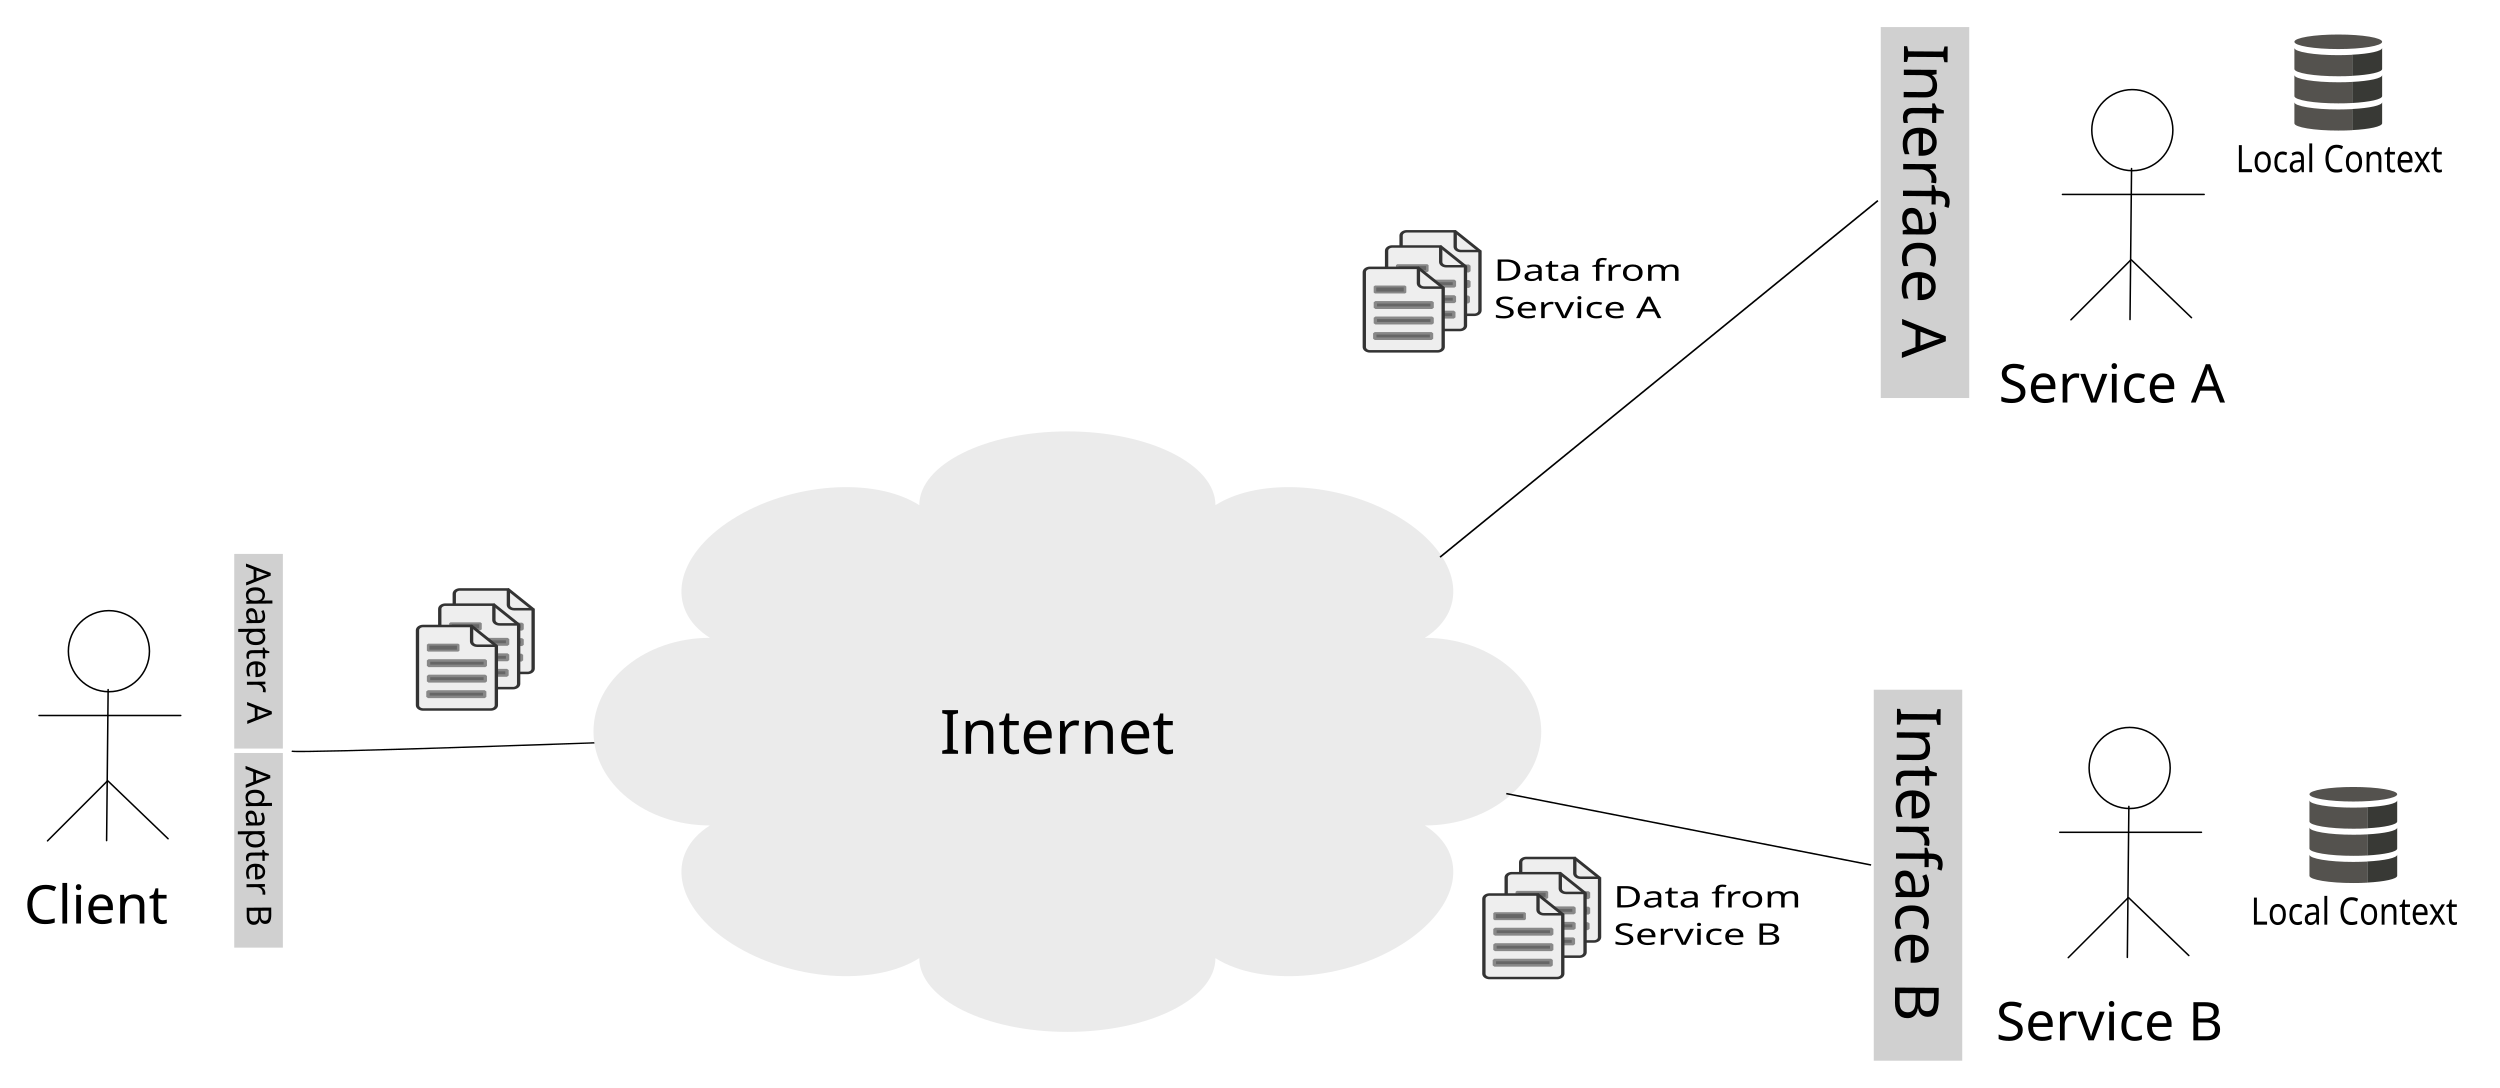
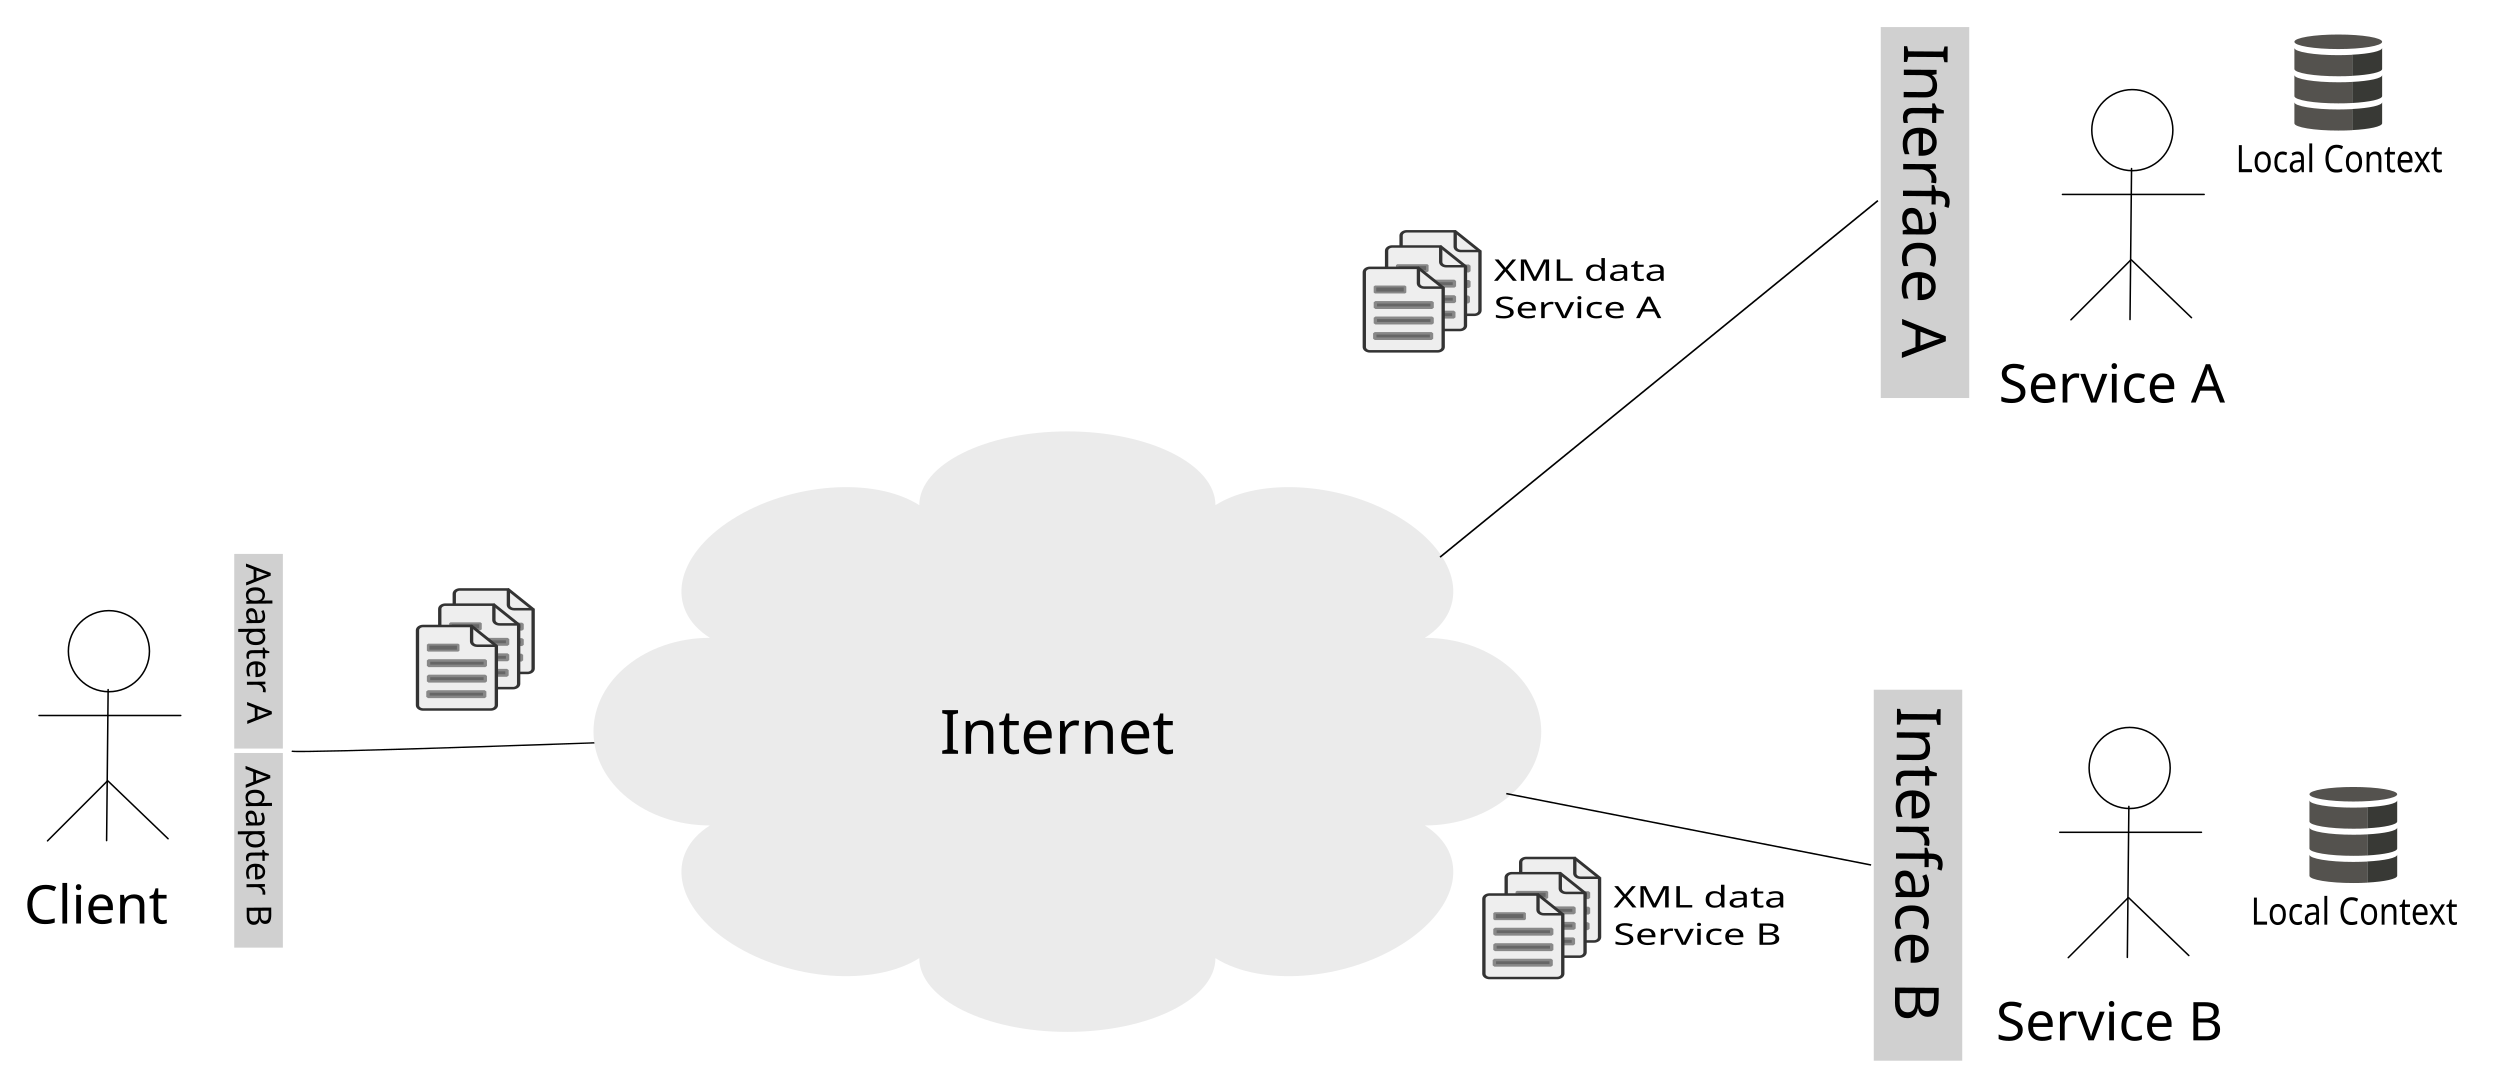
<svg xmlns="http://www.w3.org/2000/svg" width="461.794mm" height="200.928mm" viewBox="0 0 1636.277 711.951" id="svg2" version="1.1">
  <defs id="defs4" />
  <g id="layer1" transform="translate(-195.481,324.0589)">
    <g style="clip-rule:evenodd;fill-rule:evenodd;stroke-linecap:round;stroke-linejoin:round;stroke-miterlimit:1.414" id="g4371" transform="translate(-1767.765,-1179.261)">
      <g id="g4373" transform="translate(1674.855,685.4236)">
        <circle id="circle4375" style="fill:none;stroke:#000000;stroke-width:1px" r="26.535" cy="595.988" cx="359.673" />
        <g id="g4377" transform="translate(-1,0)">
          <path id="path4379" style="fill:none;stroke:#000000;stroke-width:1px" d="m 360.163,621.141 -1,98.806" />
        </g>
        <path id="path4381" style="fill:none;stroke:#000000;stroke-width:1px" d="m 313.952,638.078 92.721,0" />
        <g id="g4383" transform="matrix(1.2034,0,0,1.2034,-72.93,-138.53)">
          <path id="path4385" style="fill:none;stroke:#000000;stroke-width:0.83px" d="m 358.554,681.07 -32.456,32.456" />
        </g>
        <g id="g4387" transform="matrix(-1.21152,0,0,1.16417,793.475,-111.923)">
          <path id="path4389" style="fill:none;stroke:#000000;stroke-width:0.84px" d="m 358.554,681.07 -32.456,32.456" />
        </g>
      </g>
      <g id="g4391" transform="translate(1787.565,627.5336)">
        <text id="text4393" style="font-size:41.667px;line-height:125%;font-family:ArialMT;fill:#000000" y="832.153" x="191.432">
          <tspan style="font-style:normal;font-variant:normal;font-weight:normal;font-stretch:normal;font-size:35px;line-height:125%;font-family:ArialMT;-inkscape-font-specification:'ArialMT, Normal';text-align:start;writing-mode:lr-tb;text-anchor:start" id="tspan5265">Client</tspan>
        </text>
      </g>
      <path style="fill:none;fill-rule:evenodd;stroke:#000000;stroke-width:0.931px;stroke-linecap:butt;stroke-linejoin:miter;stroke-opacity:1" d="m 2154.181,1346.873 c 5.001,1.453 207.548,-5.813 207.548,-5.813" id="path4597" />
      <g style="clip-rule:evenodd;fill-rule:evenodd;stroke-linecap:round;stroke-linejoin:round;stroke-miterlimit:1.414" id="g4319" transform="matrix(0.4248913,0,0,0.6864742,2061.344,425.9644)">
        <path id="path4321" style="fill:#ebebeb" d="m 1185.22,1106.91 c 0,-38.81 102.2,-70.32 228.09,-70.32 125.88,0 228.09,31.51 228.09,70.32 69.98,-27.44 199.07,-21.38 288.09,13.53 89.01,34.91 104.46,85.53 34.48,112.97 98.97,0 179.32,40.08 179.32,89.45 0,49.37 -80.35,89.45 -179.32,89.45 69.98,27.45 54.53,78.07 -34.48,112.98 -89.02,34.91 -218.11,40.97 -288.09,13.52 0,38.81 -102.21,70.33 -228.09,70.33 -125.89,0 -228.09,-31.52 -228.09,-70.33 -69.99,27.45 -199.074,21.39 -288.089,-13.52 -89.016,-34.91 -104.467,-85.53 -34.483,-112.98 -98.972,0 -179.325,-40.08 -179.325,-89.45 0,-49.37 80.353,-89.45 179.325,-89.45 -69.984,-27.44 -54.533,-78.06 34.483,-112.97 89.015,-34.91 218.099,-40.97 288.089,-13.53 z" />
      </g>
      <text xml:space="preserve" style="font-style:normal;font-weight:normal;font-size:40px;line-height:125%;font-family:sans-serif;letter-spacing:0px;word-spacing:0px;fill:#000000;fill-opacity:1;stroke:none;stroke-width:1px;stroke-linecap:butt;stroke-linejoin:miter;stroke-opacity:1" x="2578.358" y="1348.554" id="text6481">
        <tspan id="tspan6483" x="2578.358" y="1348.554">Internet</tspan>
      </text>
      <g style="clip-rule:evenodd;fill-rule:evenodd;stroke-linecap:round;stroke-linejoin:round;stroke-miterlimit:1.414" id="g4373-3" transform="translate(2999.204,344.392)">
        <circle id="circle4375-6" style="fill:none;stroke:#000000;stroke-width:1px" r="26.535" cy="595.988" cx="359.673" />
        <g id="g4377-7" transform="translate(-1,0)">
          <path id="path4379-5" style="fill:none;stroke:#000000;stroke-width:1px" d="m 360.163,621.141 -1,98.806" />
        </g>
        <path id="path4381-3" style="fill:none;stroke:#000000;stroke-width:1px" d="m 313.952,638.078 92.721,0" />
        <g id="g4383-5" transform="matrix(1.2034,0,0,1.2034,-72.93,-138.53)">
          <path id="path4385-6" style="fill:none;stroke:#000000;stroke-width:0.83px" d="m 358.554,681.07 -32.456,32.456" />
        </g>
        <g id="g4387-2" transform="matrix(-1.21152,0,0,1.16417,793.475,-111.923)">
          <path id="path4389-9" style="fill:none;stroke:#000000;stroke-width:0.84px" d="m 358.554,681.07 -32.456,32.456" />
        </g>
      </g>
      <g style="clip-rule:evenodd;fill-rule:evenodd;stroke-linecap:round;stroke-linejoin:round;stroke-miterlimit:1.414" id="g4391-1" transform="translate(3111.914,286.502)">
        <text id="text4393-2" style="font-size:41.667px;line-height:125%;font-family:ArialMT;fill:#000000" y="832.153" x="159.432">
          <tspan style="font-style:normal;font-variant:normal;font-weight:normal;font-stretch:normal;font-size:35px;line-height:125%;font-family:ArialMT;-inkscape-font-specification:'ArialMT, Normal';text-align:start;writing-mode:lr-tb;text-anchor:start" id="tspan5265-7">Service A</tspan>
        </text>
      </g>
      <g style="clip-rule:evenodd;fill-rule:evenodd;stroke-linecap:round;stroke-linejoin:round;stroke-miterlimit:1.414" id="g4373-3-0" transform="translate(2997.448,761.8659)">
        <circle id="circle4375-6-9" style="fill:none;stroke:#000000;stroke-width:1px" r="26.535" cy="595.988" cx="359.673" />
        <g id="g4377-7-3" transform="translate(-1,0)">
          <path id="path4379-5-6" style="fill:none;stroke:#000000;stroke-width:1px" d="m 360.163,621.141 -1,98.806" />
        </g>
        <path id="path4381-3-0" style="fill:none;stroke:#000000;stroke-width:1px" d="m 313.952,638.078 92.721,0" />
        <g id="g4383-5-6" transform="matrix(1.2034,0,0,1.2034,-72.93,-138.53)">
          <path id="path4385-6-2" style="fill:none;stroke:#000000;stroke-width:0.83px" d="m 358.554,681.07 -32.456,32.456" />
        </g>
        <g id="g4387-2-6" transform="matrix(-1.21152,0,0,1.16417,793.475,-111.923)">
          <path id="path4389-9-1" style="fill:none;stroke:#000000;stroke-width:0.84px" d="m 358.554,681.07 -32.456,32.456" />
        </g>
      </g>
      <g style="clip-rule:evenodd;fill-rule:evenodd;stroke-linecap:round;stroke-linejoin:round;stroke-miterlimit:1.414" id="g4391-1-8" transform="translate(3110.158,703.9759)">
        <text id="text4393-2-7" style="font-size:41.667px;line-height:125%;font-family:ArialMT;fill:#000000" y="832.153" x="159.432">
          <tspan style="font-style:normal;font-variant:normal;font-weight:normal;font-stretch:normal;font-size:35px;line-height:125%;font-family:ArialMT;-inkscape-font-specification:'ArialMT, Normal';text-align:start;writing-mode:lr-tb;text-anchor:start" id="tspan5265-7-9">Service B</tspan>
        </text>
      </g>
      <rect style="clip-rule:evenodd;opacity:1;fill:#a4a4a4;fill-opacity:0.509;fill-rule:evenodd;stroke:none;stroke-width:10;stroke-linecap:round;stroke-linejoin:round;stroke-miterlimit:1.414;stroke-dasharray:none;stroke-dashoffset:0;stroke-opacity:1" id="rect4290-2" width="57.906" height="242.794" x="3194.229" y="872.918" />
      <text xml:space="preserve" style="font-style:normal;font-variant:normal;font-weight:normal;font-stretch:normal;font-size:50px;line-height:125%;font-family:ArialMT;-inkscape-font-specification:'ArialMT, Normal';text-align:start;letter-spacing:0px;word-spacing:0px;writing-mode:lr-tb;text-anchor:start;clip-rule:evenodd;fill:#000000;fill-opacity:1;fill-rule:evenodd;stroke:none;stroke-width:1px;stroke-linecap:butt;stroke-linejoin:miter;stroke-miterlimit:1.414;stroke-opacity:1" x="861.686" y="-3215.466" id="text4292-0" transform="matrix(-0.00689063,0.9999763,-0.9999763,-0.00689063,0,0)">
        <tspan id="tspan4294-2" x="861.686" y="-3215.466" style="font-style:normal;font-variant:normal;font-weight:normal;font-stretch:normal;font-size:40px;line-height:125%;font-family:ArialMT;-inkscape-font-specification:'ArialMT, Normal';text-align:start;writing-mode:lr-tb;text-anchor:start">Interface A</tspan>
      </text>
      <rect style="clip-rule:evenodd;opacity:1;fill:#a4a4a4;fill-opacity:0.509;fill-rule:evenodd;stroke:none;stroke-width:10;stroke-linecap:round;stroke-linejoin:round;stroke-miterlimit:1.414;stroke-dasharray:none;stroke-dashoffset:0;stroke-opacity:1" id="rect4290-2-6" width="57.906" height="242.794" x="3189.644" y="1306.642" />
      <text xml:space="preserve" style="font-style:normal;font-variant:normal;font-weight:normal;font-stretch:normal;font-size:50px;line-height:125%;font-family:ArialMT;-inkscape-font-specification:'ArialMT, Normal';text-align:start;letter-spacing:0px;word-spacing:0px;writing-mode:lr-tb;text-anchor:start;clip-rule:evenodd;fill:#000000;fill-opacity:1;fill-rule:evenodd;stroke:none;stroke-width:1px;stroke-linecap:butt;stroke-linejoin:miter;stroke-miterlimit:1.414;stroke-opacity:1" x="1295.431" y="-3213.869" id="text4292-0-9" transform="matrix(-0.00689063,0.9999763,-0.9999763,-0.00689063,0,0)">
        <tspan id="tspan4294-2-2" x="1295.431" y="-3213.869" style="font-style:normal;font-variant:normal;font-weight:normal;font-stretch:normal;font-size:40px;line-height:125%;font-family:ArialMT;-inkscape-font-specification:'ArialMT, Normal';text-align:start;writing-mode:lr-tb;text-anchor:start">Interface B</tspan>
      </text>
      <path style="fill:none;fill-rule:evenodd;stroke:#000000;stroke-width:1.089;stroke-linecap:butt;stroke-linejoin:miter;stroke-miterlimit:1.414;stroke-dasharray:none;stroke-opacity:1" d="M 2905.786,1219.845 3192.351,986.522" id="path4338" />
      <path style="fill:none;fill-rule:evenodd;stroke:#000000;stroke-width:1;stroke-linecap:butt;stroke-linejoin:miter;stroke-miterlimit:1.414;stroke-dasharray:none;stroke-opacity:1" d="m 2949.128,1374.629 238.778,46.73" id="path4340" />
      <g style="clip-rule:evenodd;fill-rule:evenodd;stroke-linecap:round;stroke-linejoin:round;stroke-miterlimit:1.414" id="g328" transform="matrix(0.6231342,0,0,0.4707791,2806.466,888.4225)">
        <g id="g330">
          <path style="fill:#eeeeee;fill-rule:nonzero;stroke:#333333;stroke-width:3.51px;stroke-linecap:butt;stroke-linejoin:miter" d="m 201.294,277.816 0,83.339 c 0,3.303 -2.659,5.962 -5.963,5.962 l -70.922,0 c -3.304,0 -5.963,-2.659 -5.963,-5.962 l 0,-104.187 c 0,-3.304 2.659,-5.963 5.963,-5.963 l 51.51,0" id="path2601" />
          <path style="fill:none;stroke:#333333;stroke-width:3.51px;stroke-linecap:butt;stroke-linejoin:miter" d="m 200.666,278.444 -19.412,0 c -3.303,0 -5.963,-2.66 -5.963,-5.963 l 0,-20.848" id="rect2583" />
          <rect style="fill:#666666;stroke:#888888;stroke-width:3.51px;stroke-linecap:butt;stroke-linejoin:miter" height="7.532" width="59.625" y="298.914" x="130.057" id="rect2587" />
          <rect style="fill:#666666;stroke:#888888;stroke-width:3.51px;stroke-linecap:butt;stroke-linejoin:miter" height="7.532" width="59.625" y="320.463" x="130.057" id="rect2589" />
          <rect style="fill:#666666;stroke:#888888;stroke-width:3.51px;stroke-linecap:butt;stroke-linejoin:miter" height="7.532" width="59.625" y="342.012" x="129.43" id="rect2591" />
          <rect style="fill:#666666;stroke:#888888;stroke-width:2.69px;stroke-linecap:butt;stroke-linejoin:miter" height="8.353" width="31.575" y="276.955" x="129.647" id="rect2593" />
          <path style="fill:none;stroke:#333333;stroke-width:3.56px;stroke-linecap:butt;stroke-linejoin:miter" d="m 174.479,250.38 27.113,28.709" id="path2603" />
          <g transform="translate(-15.2314,21.126)" id="path26011">
            <path id="path340" style="fill:#eeeeee;fill-rule:nonzero;stroke:#333333;stroke-width:3.51px;stroke-linecap:butt;stroke-linejoin:miter" d="m 201.294,277.816 0,83.339 c 0,3.303 -2.659,5.962 -5.963,5.962 l -70.922,0 c -3.304,0 -5.963,-2.659 -5.963,-5.962 l 0,-104.187 c 0,-3.304 2.659,-5.963 5.963,-5.963 l 51.51,0" />
          </g>
          <g transform="translate(-15.2314,21.126)" id="rect25831">
            <path id="path343" style="fill:none;stroke:#333333;stroke-width:3.51px;stroke-linecap:butt;stroke-linejoin:miter" d="m 200.666,278.444 -19.412,0 c -3.303,0 -5.963,-2.66 -5.963,-5.963 l 0,-20.848" />
          </g>
          <g transform="translate(-15.2314,21.126)" id="rect25871">
            <rect id="rect346" style="fill:#666666;stroke:#888888;stroke-width:3.51px;stroke-linecap:butt;stroke-linejoin:miter" height="7.532" width="59.625" y="298.914" x="130.057" />
          </g>
          <g transform="translate(-15.2314,21.126)" id="rect25891">
            <rect id="rect349" style="fill:#666666;stroke:#888888;stroke-width:3.51px;stroke-linecap:butt;stroke-linejoin:miter" height="7.532" width="59.625" y="320.463" x="130.057" />
          </g>
          <g transform="translate(-15.2314,21.126)" id="rect25911">
            <rect id="rect352" style="fill:#666666;stroke:#888888;stroke-width:3.51px;stroke-linecap:butt;stroke-linejoin:miter" height="7.532" width="59.625" y="342.012" x="129.43" />
          </g>
          <g transform="translate(-15.2314,21.126)" id="rect25931">
            <rect id="rect355" style="fill:#666666;stroke:#888888;stroke-width:2.69px;stroke-linecap:butt;stroke-linejoin:miter" height="8.353" width="31.575" y="276.955" x="129.647" />
          </g>
          <g transform="translate(-15.2314,21.126)" id="path26031">
            <path id="path358" style="fill:none;stroke:#333333;stroke-width:3.56px;stroke-linecap:butt;stroke-linejoin:miter" d="m 174.479,250.38 27.113,28.709" />
          </g>
          <g transform="translate(-38.637,50.806)" id="path26012">
            <path id="path361" style="fill:#eeeeee;fill-rule:nonzero;stroke:#333333;stroke-width:3.51px;stroke-linecap:butt;stroke-linejoin:miter" d="m 201.294,277.816 0,83.339 c 0,3.303 -2.659,5.962 -5.963,5.962 l -70.922,0 c -3.304,0 -5.963,-2.659 -5.963,-5.962 l 0,-104.187 c 0,-3.304 2.659,-5.963 5.963,-5.963 l 51.51,0" />
          </g>
          <g transform="translate(-38.637,50.806)" id="rect25832">
            <path id="path364" style="fill:none;stroke:#333333;stroke-width:3.51px;stroke-linecap:butt;stroke-linejoin:miter" d="m 200.666,278.444 -19.412,0 c -3.303,0 -5.963,-2.66 -5.963,-5.963 l 0,-20.848" />
          </g>
          <g transform="translate(-38.637,50.806)" id="rect25872">
            <rect id="rect367" style="fill:#666666;stroke:#888888;stroke-width:3.51px;stroke-linecap:butt;stroke-linejoin:miter" height="7.532" width="59.625" y="298.914" x="130.057" />
          </g>
          <g transform="translate(-38.637,50.806)" id="rect25892">
            <rect id="rect370" style="fill:#666666;stroke:#888888;stroke-width:3.51px;stroke-linecap:butt;stroke-linejoin:miter" height="7.532" width="59.625" y="320.463" x="130.057" />
          </g>
          <g transform="translate(-38.637,50.806)" id="rect25912">
            <rect id="rect373" style="fill:#666666;stroke:#888888;stroke-width:3.51px;stroke-linecap:butt;stroke-linejoin:miter" height="7.532" width="59.625" y="342.012" x="129.43" />
          </g>
          <g transform="translate(-38.637,50.806)" id="rect25932">
            <rect id="rect376" style="fill:#666666;stroke:#888888;stroke-width:2.69px;stroke-linecap:butt;stroke-linejoin:miter" height="8.353" width="31.575" y="276.955" x="129.647" />
          </g>
          <g transform="translate(-38.637,50.806)" id="path26032">
            <path id="path379" style="fill:none;stroke:#333333;stroke-width:3.56px;stroke-linecap:butt;stroke-linejoin:miter" d="m 174.479,250.38 27.113,28.709" />
          </g>
        </g>
      </g>
      <g style="clip-rule:evenodd;fill-rule:evenodd;stroke-linecap:round;stroke-linejoin:round;stroke-miterlimit:1.414" id="g540" transform="matrix(0.6231342,0,0,0.4707791,2806.466,910.4225)">
        <g id="g542" transform="translate(-577.971,-535.535)">
          <text id="text544" style="font-size:41.667px;line-height:125%;font-family:ArialMT;fill:#000000" y="808.591" x="793.851">
-             <tspan id="tspan4744" style="font-style:normal;font-variant:normal;font-weight:normal;font-stretch:normal;font-size:41.542px;line-height:125%;font-family:ArialMT;-inkscape-font-specification:'ArialMT, Normal';text-align:start;writing-mode:lr-tb;text-anchor:start" x="793.851" y="808.591">Data from</tspan>
-             <tspan id="tspan4746" style="font-style:normal;font-variant:normal;font-weight:normal;font-stretch:normal;font-size:41.542px;line-height:125%;font-family:ArialMT;-inkscape-font-specification:'ArialMT, Normal';text-align:start;writing-mode:lr-tb;text-anchor:start" x="793.851" y="860.518">Service A</tspan>
+             <tspan id="tspan4746" style="font-style:normal;font-variant:normal;font-weight:normal;font-stretch:normal;font-size:41.542px;line-height:125%;font-family:ArialMT;-inkscape-font-specification:'ArialMT, Normal';text-align:start;writing-mode:lr-tb;text-anchor:start" x="793.851" y="808.591">XML data</tspan>
+             <tspan style="font-style:normal;font-variant:normal;font-weight:normal;font-stretch:normal;font-size:41.542px;line-height:125%;font-family:ArialMT;-inkscape-font-specification:'ArialMT, Normal';text-align:start;writing-mode:lr-tb;text-anchor:start" x="793.851" y="860.518" id="tspan4354">Service A</tspan>
          </text>
          <text id="text546" style="font-size:41.667px;font-family:ArialMT;fill:#000000" y="905.979" x="800.422" />
        </g>
      </g>
      <g style="clip-rule:evenodd;fill-rule:evenodd;stroke-linecap:round;stroke-linejoin:round;stroke-miterlimit:1.414" id="g328-8" transform="matrix(0.6231342,0,0,0.4707791,2884.743,1298.588)">
        <g id="g330-1">
          <path style="fill:#eeeeee;fill-rule:nonzero;stroke:#333333;stroke-width:3.51px;stroke-linecap:butt;stroke-linejoin:miter" d="m 201.294,277.816 0,83.339 c 0,3.303 -2.659,5.962 -5.963,5.962 l -70.922,0 c -3.304,0 -5.963,-2.659 -5.963,-5.962 l 0,-104.187 c 0,-3.304 2.659,-5.963 5.963,-5.963 l 51.51,0" id="path2601-2" />
          <path style="fill:none;stroke:#333333;stroke-width:3.51px;stroke-linecap:butt;stroke-linejoin:miter" d="m 200.666,278.444 -19.412,0 c -3.303,0 -5.963,-2.66 -5.963,-5.963 l 0,-20.848" id="rect2583-8" />
          <rect style="fill:#666666;stroke:#888888;stroke-width:3.51px;stroke-linecap:butt;stroke-linejoin:miter" height="7.532" width="59.625" y="298.914" x="130.057" id="rect2587-9" />
          <rect style="fill:#666666;stroke:#888888;stroke-width:3.51px;stroke-linecap:butt;stroke-linejoin:miter" height="7.532" width="59.625" y="320.463" x="130.057" id="rect2589-3" />
          <rect style="fill:#666666;stroke:#888888;stroke-width:3.51px;stroke-linecap:butt;stroke-linejoin:miter" height="7.532" width="59.625" y="342.012" x="129.43" id="rect2591-6" />
          <rect style="fill:#666666;stroke:#888888;stroke-width:2.69px;stroke-linecap:butt;stroke-linejoin:miter" height="8.353" width="31.575" y="276.955" x="129.647" id="rect2593-8" />
          <path style="fill:none;stroke:#333333;stroke-width:3.56px;stroke-linecap:butt;stroke-linejoin:miter" d="m 174.479,250.38 27.113,28.709" id="path2603-0" />
          <g transform="translate(-15.2314,21.126)" id="path26011-2">
            <path id="path340-1" style="fill:#eeeeee;fill-rule:nonzero;stroke:#333333;stroke-width:3.51px;stroke-linecap:butt;stroke-linejoin:miter" d="m 201.294,277.816 0,83.339 c 0,3.303 -2.659,5.962 -5.963,5.962 l -70.922,0 c -3.304,0 -5.963,-2.659 -5.963,-5.962 l 0,-104.187 c 0,-3.304 2.659,-5.963 5.963,-5.963 l 51.51,0" />
          </g>
          <g transform="translate(-15.2314,21.126)" id="rect25831-0">
            <path id="path343-5" style="fill:none;stroke:#333333;stroke-width:3.51px;stroke-linecap:butt;stroke-linejoin:miter" d="m 200.666,278.444 -19.412,0 c -3.303,0 -5.963,-2.66 -5.963,-5.963 l 0,-20.848" />
          </g>
          <g transform="translate(-15.2314,21.126)" id="rect25871-1">
            <rect id="rect346-1" style="fill:#666666;stroke:#888888;stroke-width:3.51px;stroke-linecap:butt;stroke-linejoin:miter" height="7.532" width="59.625" y="298.914" x="130.057" />
          </g>
          <g transform="translate(-15.2314,21.126)" id="rect25891-0">
            <rect id="rect349-8" style="fill:#666666;stroke:#888888;stroke-width:3.51px;stroke-linecap:butt;stroke-linejoin:miter" height="7.532" width="59.625" y="320.463" x="130.057" />
          </g>
          <g transform="translate(-15.2314,21.126)" id="rect25911-5">
            <rect id="rect352-0" style="fill:#666666;stroke:#888888;stroke-width:3.51px;stroke-linecap:butt;stroke-linejoin:miter" height="7.532" width="59.625" y="342.012" x="129.43" />
          </g>
          <g transform="translate(-15.2314,21.126)" id="rect25931-6">
            <rect id="rect355-4" style="fill:#666666;stroke:#888888;stroke-width:2.69px;stroke-linecap:butt;stroke-linejoin:miter" height="8.353" width="31.575" y="276.955" x="129.647" />
          </g>
          <g transform="translate(-15.2314,21.126)" id="path26031-6">
            <path id="path358-2" style="fill:none;stroke:#333333;stroke-width:3.56px;stroke-linecap:butt;stroke-linejoin:miter" d="m 174.479,250.38 27.113,28.709" />
          </g>
          <g transform="translate(-38.637,50.806)" id="path26012-5">
            <path id="path361-8" style="fill:#eeeeee;fill-rule:nonzero;stroke:#333333;stroke-width:3.51px;stroke-linecap:butt;stroke-linejoin:miter" d="m 201.294,277.816 0,83.339 c 0,3.303 -2.659,5.962 -5.963,5.962 l -70.922,0 c -3.304,0 -5.963,-2.659 -5.963,-5.962 l 0,-104.187 c 0,-3.304 2.659,-5.963 5.963,-5.963 l 51.51,0" />
          </g>
          <g transform="translate(-38.637,50.806)" id="rect25832-6">
            <path id="path364-2" style="fill:none;stroke:#333333;stroke-width:3.51px;stroke-linecap:butt;stroke-linejoin:miter" d="m 200.666,278.444 -19.412,0 c -3.303,0 -5.963,-2.66 -5.963,-5.963 l 0,-20.848" />
          </g>
          <g transform="translate(-38.637,50.806)" id="rect25872-8">
            <rect id="rect367-4" style="fill:#666666;stroke:#888888;stroke-width:3.51px;stroke-linecap:butt;stroke-linejoin:miter" height="7.532" width="59.625" y="298.914" x="130.057" />
          </g>
          <g transform="translate(-38.637,50.806)" id="rect25892-7">
            <rect id="rect370-2" style="fill:#666666;stroke:#888888;stroke-width:3.51px;stroke-linecap:butt;stroke-linejoin:miter" height="7.532" width="59.625" y="320.463" x="130.057" />
          </g>
          <g transform="translate(-38.637,50.806)" id="rect25912-4">
            <rect id="rect373-0" style="fill:#666666;stroke:#888888;stroke-width:3.51px;stroke-linecap:butt;stroke-linejoin:miter" height="7.532" width="59.625" y="342.012" x="129.43" />
          </g>
          <g transform="translate(-38.637,50.806)" id="rect25932-6">
            <rect id="rect376-2" style="fill:#666666;stroke:#888888;stroke-width:2.69px;stroke-linecap:butt;stroke-linejoin:miter" height="8.353" width="31.575" y="276.955" x="129.647" />
          </g>
          <g transform="translate(-38.637,50.806)" id="path26032-9">
            <path id="path379-9" style="fill:none;stroke:#333333;stroke-width:3.56px;stroke-linecap:butt;stroke-linejoin:miter" d="m 174.479,250.38 27.113,28.709" />
          </g>
        </g>
      </g>
      <g style="clip-rule:evenodd;fill-rule:evenodd;stroke-linecap:round;stroke-linejoin:round;stroke-miterlimit:1.414" id="g540-0" transform="matrix(0.6231342,0,0,0.4707791,2884.743,1320.588)">
        <g id="g542-8" transform="translate(-577.971,-535.535)">
          <text id="text544-1" style="font-size:41.667px;line-height:125%;font-family:ArialMT;fill:#000000" y="808.591" x="793.851">
-             <tspan id="tspan4748" style="font-style:normal;font-variant:normal;font-weight:normal;font-stretch:normal;font-size:41.542px;line-height:125%;font-family:ArialMT;-inkscape-font-specification:'ArialMT, Normal';text-align:start;writing-mode:lr-tb;text-anchor:start" x="793.851" y="808.591">Data from</tspan>
-             <tspan id="tspan4750" style="font-style:normal;font-variant:normal;font-weight:normal;font-stretch:normal;font-size:41.542px;line-height:125%;font-family:ArialMT;-inkscape-font-specification:'ArialMT, Normal';text-align:start;writing-mode:lr-tb;text-anchor:start" x="793.851" y="860.518">Service B</tspan>
+             <tspan style="font-style:normal;font-variant:normal;font-weight:normal;font-stretch:normal;font-size:41.542px;line-height:125%;font-family:ArialMT;-inkscape-font-specification:'ArialMT, Normal';text-align:start;writing-mode:lr-tb;text-anchor:start" x="793.851" y="808.591" id="tspan4348">XML data</tspan>
+             <tspan style="font-style:normal;font-variant:normal;font-weight:normal;font-stretch:normal;font-size:41.542px;line-height:125%;font-family:ArialMT;-inkscape-font-specification:'ArialMT, Normal';text-align:start;writing-mode:lr-tb;text-anchor:start" x="793.851" y="860.518" id="tspan4352">Service B</tspan>
          </text>
          <text id="text546-0" style="font-size:41.667px;font-family:ArialMT;fill:#000000" y="905.979" x="800.422" />
        </g>
      </g>
      <rect style="opacity:1;fill:#a4a4a4;fill-opacity:0.509;stroke:none;stroke-width:10;stroke-miterlimit:1.414;stroke-dasharray:none;stroke-dashoffset:0;stroke-opacity:1" id="rect4580" width="31.848" height="127.394" x="2116.546" y="1217.754" />
      <rect style="clip-rule:evenodd;opacity:1;fill:#a4a4a4;fill-opacity:0.509;fill-rule:evenodd;stroke:none;stroke-width:10;stroke-linecap:round;stroke-linejoin:round;stroke-miterlimit:1.414;stroke-dasharray:none;stroke-dashoffset:0;stroke-opacity:1" id="rect4580-3" width="31.848" height="127.394" x="2116.546" y="1348.043" />
      <g style="clip-rule:evenodd;fill-rule:evenodd;stroke-linecap:round;stroke-linejoin:round;stroke-miterlimit:1.414" id="g328-8-4" transform="matrix(0.6231342,0,0,0.4707791,2186.758,1122.833)">
        <g id="g330-1-0">
          <path style="fill:#eeeeee;fill-rule:nonzero;stroke:#333333;stroke-width:3.51px;stroke-linecap:butt;stroke-linejoin:miter" d="m 201.294,277.816 0,83.339 c 0,3.303 -2.659,5.962 -5.963,5.962 l -70.922,0 c -3.304,0 -5.963,-2.659 -5.963,-5.962 l 0,-104.187 c 0,-3.304 2.659,-5.963 5.963,-5.963 l 51.51,0" id="path2601-2-3" />
          <path style="fill:none;stroke:#333333;stroke-width:3.51px;stroke-linecap:butt;stroke-linejoin:miter" d="m 200.666,278.444 -19.412,0 c -3.303,0 -5.963,-2.66 -5.963,-5.963 l 0,-20.848" id="rect2583-8-9" />
          <rect style="fill:#666666;stroke:#888888;stroke-width:3.51px;stroke-linecap:butt;stroke-linejoin:miter" height="7.532" width="59.625" y="298.914" x="130.057" id="rect2587-9-1" />
          <rect style="fill:#666666;stroke:#888888;stroke-width:3.51px;stroke-linecap:butt;stroke-linejoin:miter" height="7.532" width="59.625" y="320.463" x="130.057" id="rect2589-3-9" />
          <rect style="fill:#666666;stroke:#888888;stroke-width:3.51px;stroke-linecap:butt;stroke-linejoin:miter" height="7.532" width="59.625" y="342.012" x="129.43" id="rect2591-6-6" />
          <rect style="fill:#666666;stroke:#888888;stroke-width:2.69px;stroke-linecap:butt;stroke-linejoin:miter" height="8.353" width="31.575" y="276.955" x="129.647" id="rect2593-8-9" />
          <path style="fill:none;stroke:#333333;stroke-width:3.56px;stroke-linecap:butt;stroke-linejoin:miter" d="m 174.479,250.38 27.113,28.709" id="path2603-0-3" />
          <g transform="translate(-15.2314,21.126)" id="path26011-2-3">
            <path id="path340-1-8" style="fill:#eeeeee;fill-rule:nonzero;stroke:#333333;stroke-width:3.51px;stroke-linecap:butt;stroke-linejoin:miter" d="m 201.294,277.816 0,83.339 c 0,3.303 -2.659,5.962 -5.963,5.962 l -70.922,0 c -3.304,0 -5.963,-2.659 -5.963,-5.962 l 0,-104.187 c 0,-3.304 2.659,-5.963 5.963,-5.963 l 51.51,0" />
          </g>
          <g transform="translate(-15.2314,21.126)" id="rect25831-0-0">
            <path id="path343-5-5" style="fill:none;stroke:#333333;stroke-width:3.51px;stroke-linecap:butt;stroke-linejoin:miter" d="m 200.666,278.444 -19.412,0 c -3.303,0 -5.963,-2.66 -5.963,-5.963 l 0,-20.848" />
          </g>
          <g transform="translate(-15.2314,21.126)" id="rect25871-1-6">
            <rect id="rect346-1-6" style="fill:#666666;stroke:#888888;stroke-width:3.51px;stroke-linecap:butt;stroke-linejoin:miter" height="7.532" width="59.625" y="298.914" x="130.057" />
          </g>
          <g transform="translate(-15.2314,21.126)" id="rect25891-0-4">
            <rect id="rect349-8-0" style="fill:#666666;stroke:#888888;stroke-width:3.51px;stroke-linecap:butt;stroke-linejoin:miter" height="7.532" width="59.625" y="320.463" x="130.057" />
          </g>
          <g transform="translate(-15.2314,21.126)" id="rect25911-5-0">
            <rect id="rect352-0-4" style="fill:#666666;stroke:#888888;stroke-width:3.51px;stroke-linecap:butt;stroke-linejoin:miter" height="7.532" width="59.625" y="342.012" x="129.43" />
          </g>
          <g transform="translate(-15.2314,21.126)" id="rect25931-6-6">
            <rect id="rect355-4-2" style="fill:#666666;stroke:#888888;stroke-width:2.69px;stroke-linecap:butt;stroke-linejoin:miter" height="8.353" width="31.575" y="276.955" x="129.647" />
          </g>
          <g transform="translate(-15.2314,21.126)" id="path26031-6-6">
            <path id="path358-2-7" style="fill:none;stroke:#333333;stroke-width:3.56px;stroke-linecap:butt;stroke-linejoin:miter" d="m 174.479,250.38 27.113,28.709" />
          </g>
          <g transform="translate(-38.637,50.806)" id="path26012-5-5">
            <path id="path361-8-6" style="fill:#eeeeee;fill-rule:nonzero;stroke:#333333;stroke-width:3.51px;stroke-linecap:butt;stroke-linejoin:miter" d="m 201.294,277.816 0,83.339 c 0,3.303 -2.659,5.962 -5.963,5.962 l -70.922,0 c -3.304,0 -5.963,-2.659 -5.963,-5.962 l 0,-104.187 c 0,-3.304 2.659,-5.963 5.963,-5.963 l 51.51,0" />
          </g>
          <g transform="translate(-38.637,50.806)" id="rect25832-6-9">
            <path id="path364-2-8" style="fill:none;stroke:#333333;stroke-width:3.51px;stroke-linecap:butt;stroke-linejoin:miter" d="m 200.666,278.444 -19.412,0 c -3.303,0 -5.963,-2.66 -5.963,-5.963 l 0,-20.848" />
          </g>
          <g transform="translate(-38.637,50.806)" id="rect25872-8-7">
            <rect id="rect367-4-2" style="fill:#666666;stroke:#888888;stroke-width:3.51px;stroke-linecap:butt;stroke-linejoin:miter" height="7.532" width="59.625" y="298.914" x="130.057" />
          </g>
          <g transform="translate(-38.637,50.806)" id="rect25892-7-8">
            <rect id="rect370-2-2" style="fill:#666666;stroke:#888888;stroke-width:3.51px;stroke-linecap:butt;stroke-linejoin:miter" height="7.532" width="59.625" y="320.463" x="130.057" />
          </g>
          <g transform="translate(-38.637,50.806)" id="rect25912-4-9">
            <rect id="rect373-0-9" style="fill:#666666;stroke:#888888;stroke-width:3.51px;stroke-linecap:butt;stroke-linejoin:miter" height="7.532" width="59.625" y="342.012" x="129.43" />
          </g>
          <g transform="translate(-38.637,50.806)" id="rect25932-6-6">
            <rect id="rect376-2-0" style="fill:#666666;stroke:#888888;stroke-width:2.69px;stroke-linecap:butt;stroke-linejoin:miter" height="8.353" width="31.575" y="276.955" x="129.647" />
          </g>
          <g transform="translate(-38.637,50.806)" id="path26032-9-2">
            <path id="path379-9-7" style="fill:none;stroke:#333333;stroke-width:3.56px;stroke-linecap:butt;stroke-linejoin:miter" d="m 174.479,250.38 27.113,28.709" />
          </g>
        </g>
      </g>
      <text xml:space="preserve" style="font-style:normal;font-variant:normal;font-weight:normal;font-stretch:normal;font-size:50px;line-height:125%;font-family:ArialMT;-inkscape-font-specification:'ArialMT, Normal';text-align:start;letter-spacing:0px;word-spacing:0px;writing-mode:lr-tb;text-anchor:start;fill:#000000;fill-opacity:1;stroke:none;stroke-width:1px;stroke-linecap:butt;stroke-linejoin:miter;stroke-opacity:1" x="1240.931" y="-2114.419" id="text4722" transform="matrix(0.00796554,0.9999683,-0.9999683,0.00796554,0,0)">
        <tspan id="tspan4724" x="1240.931" y="-2114.419" style="font-style:normal;font-variant:normal;font-weight:normal;font-stretch:normal;font-size:22.5px;line-height:125%;font-family:ArialMT;-inkscape-font-specification:'ArialMT, Normal';text-align:start;writing-mode:lr-tb;text-anchor:start">Adapter A</tspan>
      </text>
      <text xml:space="preserve" style="font-style:normal;font-variant:normal;font-weight:normal;font-stretch:normal;font-size:50px;line-height:125%;font-family:ArialMT;-inkscape-font-specification:'ArialMT, Normal';text-align:start;letter-spacing:0px;word-spacing:0px;writing-mode:lr-tb;text-anchor:start;clip-rule:evenodd;fill:#000000;fill-opacity:1;fill-rule:evenodd;stroke:none;stroke-width:1px;stroke-linecap:butt;stroke-linejoin:miter;stroke-miterlimit:1.414;stroke-opacity:1" x="1373.404" y="-2113.084" id="text4722-3" transform="matrix(0.00796554,0.9999683,-0.9999683,0.00796554,0,0)">
        <tspan id="tspan4724-2" x="1373.404" y="-2113.084" style="font-style:normal;font-variant:normal;font-weight:normal;font-stretch:normal;font-size:22.5px;line-height:125%;font-family:ArialMT;-inkscape-font-specification:'ArialMT, Normal';text-align:start;writing-mode:lr-tb;text-anchor:start">Adapter B</tspan>
      </text>
      <g style="clip-rule:evenodd;fill-rule:evenodd;stroke-linecap:round;stroke-linejoin:round;stroke-miterlimit:1.414" id="g214" transform="matrix(0.5127679,0,0,0.5953947,2518.32,852.9222)">
        <g transform="translate(1838.02,19.168)" id="g218">
          <path d="m 120.1,30.6 c 0,4.4 -25.1,8 -56,8 -30.9,0 -56,-3.6 -56,-8 0,-4.4 25.1,-8 56,-8 30.9,0 56,3.6 56,8" style="fill:#54524e;fill-rule:nonzero" id="path220" />
        </g>
        <g transform="translate(1838.02,19.168)" id="g222">
          <path d="m 64.1,45.3 c -30.9,0 -56,-3.6 -56,-8 l 0,23.2 c 0,4.4 25.1,8 56,8 6.2,0 12.2,-0.1 17.8,-0.4 l 0,-23.2 c -5.6,0.2 -11.6,0.4 -17.8,0.4" style="fill:#54524e;fill-rule:nonzero" id="path224" />
        </g>
        <g transform="translate(1838.02,19.168)" id="g226">
          <path d="m 64.1,105 c -30.9,0 -56,-3.6 -56,-8 l 0,23.2 c 0,4.4 25.1,8 56,8 6.2,0 12.2,-0.1 17.8,-0.4 l 0,-23.2 c -5.6,0.2 -11.6,0.4 -17.8,0.4" style="fill:#54524e;fill-rule:nonzero" id="path228" />
        </g>
        <g transform="translate(1838.02,19.168)" id="g230">
          <path d="m 64.1,75.1 c -30.9,0 -56,-3.6 -56,-8 l 0,23.2 c 0,4.4 25.1,8 56,8 6.2,0 12.2,-0.1 17.8,-0.4 l 0,-23.2 C 76.3,75 70.3,75.1 64.1,75.1" style="fill:#54524e;fill-rule:nonzero" id="path232" />
        </g>
        <g transform="translate(1838.02,19.168)" id="g234">
          <path d="m 120.1,60.5 0,-23.2 c 0,3.5 -16,6.5 -38.2,7.5 l 0,23.2 c 22.2,-1 38.2,-4 38.2,-7.5" style="fill:#383935;fill-rule:nonzero" id="path236" />
        </g>
        <g transform="translate(1838.02,19.168)" id="g238">
          <path d="m 120.1,120.2 0,-23.2 c 0,3.5 -16,6.5 -38.2,7.5 l 0,23.2 c 22.2,-1 38.2,-4 38.2,-7.5" style="fill:#383935;fill-rule:nonzero" id="path240" />
        </g>
        <g transform="translate(1838.02,19.168)" id="g242">
          <path d="m 120.1,90.3 0,-23.1 c 0,3.5 -16,6.5 -38.2,7.5 l 0,23.2 c 22.2,-1.1 38.2,-4 38.2,-7.6" style="fill:#383935;fill-rule:nonzero" id="path244" />
        </g>
        <g transform="translate(1572.42,-290.68)" id="g246">
          <text x="198.797" y="483.787" style="font-size:41.667px;font-family:ArialMT;fill:#000000" id="text248">Local Context</text>
        </g>
      </g>
      <g style="clip-rule:evenodd;fill-rule:evenodd;stroke-linecap:round;stroke-linejoin:round;stroke-miterlimit:1.414" id="g214-3" transform="matrix(0.5127679,0,0,0.5953947,2528.177,1345.418)">
        <g transform="translate(1838.02,19.168)" id="g218-6">
          <path d="m 120.1,30.6 c 0,4.4 -25.1,8 -56,8 -30.9,0 -56,-3.6 -56,-8 0,-4.4 25.1,-8 56,-8 30.9,0 56,3.6 56,8" style="fill:#54524e;fill-rule:nonzero" id="path220-7" />
        </g>
        <g transform="translate(1838.02,19.168)" id="g222-5">
          <path d="m 64.1,45.3 c -30.9,0 -56,-3.6 -56,-8 l 0,23.2 c 0,4.4 25.1,8 56,8 6.2,0 12.2,-0.1 17.8,-0.4 l 0,-23.2 c -5.6,0.2 -11.6,0.4 -17.8,0.4" style="fill:#54524e;fill-rule:nonzero" id="path224-3" />
        </g>
        <g transform="translate(1838.02,19.168)" id="g226-5">
          <path d="m 64.1,105 c -30.9,0 -56,-3.6 -56,-8 l 0,23.2 c 0,4.4 25.1,8 56,8 6.2,0 12.2,-0.1 17.8,-0.4 l 0,-23.2 c -5.6,0.2 -11.6,0.4 -17.8,0.4" style="fill:#54524e;fill-rule:nonzero" id="path228-6" />
        </g>
        <g transform="translate(1838.02,19.168)" id="g230-2">
          <path d="m 64.1,75.1 c -30.9,0 -56,-3.6 -56,-8 l 0,23.2 c 0,4.4 25.1,8 56,8 6.2,0 12.2,-0.1 17.8,-0.4 l 0,-23.2 C 76.3,75 70.3,75.1 64.1,75.1" style="fill:#54524e;fill-rule:nonzero" id="path232-9" />
        </g>
        <g transform="translate(1838.02,19.168)" id="g234-1">
          <path d="m 120.1,60.5 0,-23.2 c 0,3.5 -16,6.5 -38.2,7.5 l 0,23.2 c 22.2,-1 38.2,-4 38.2,-7.5" style="fill:#383935;fill-rule:nonzero" id="path236-2" />
        </g>
        <g transform="translate(1838.02,19.168)" id="g238-7">
          <path d="m 120.1,120.2 0,-23.2 c 0,3.5 -16,6.5 -38.2,7.5 l 0,23.2 c 22.2,-1 38.2,-4 38.2,-7.5" style="fill:#383935;fill-rule:nonzero" id="path240-0" />
        </g>
        <g transform="translate(1838.02,19.168)" id="g242-9">
          <path d="m 120.1,90.3 0,-23.1 c 0,3.5 -16,6.5 -38.2,7.5 l 0,23.2 c 22.2,-1.1 38.2,-4 38.2,-7.6" style="fill:#383935;fill-rule:nonzero" id="path244-3" />
        </g>
        <g transform="translate(1572.42,-290.68)" id="g246-6">
          <text x="198.797" y="483.787" style="font-size:41.667px;font-family:ArialMT;fill:#000000" id="text248-0">Local Context</text>
        </g>
      </g>
    </g>
  </g>
</svg>
